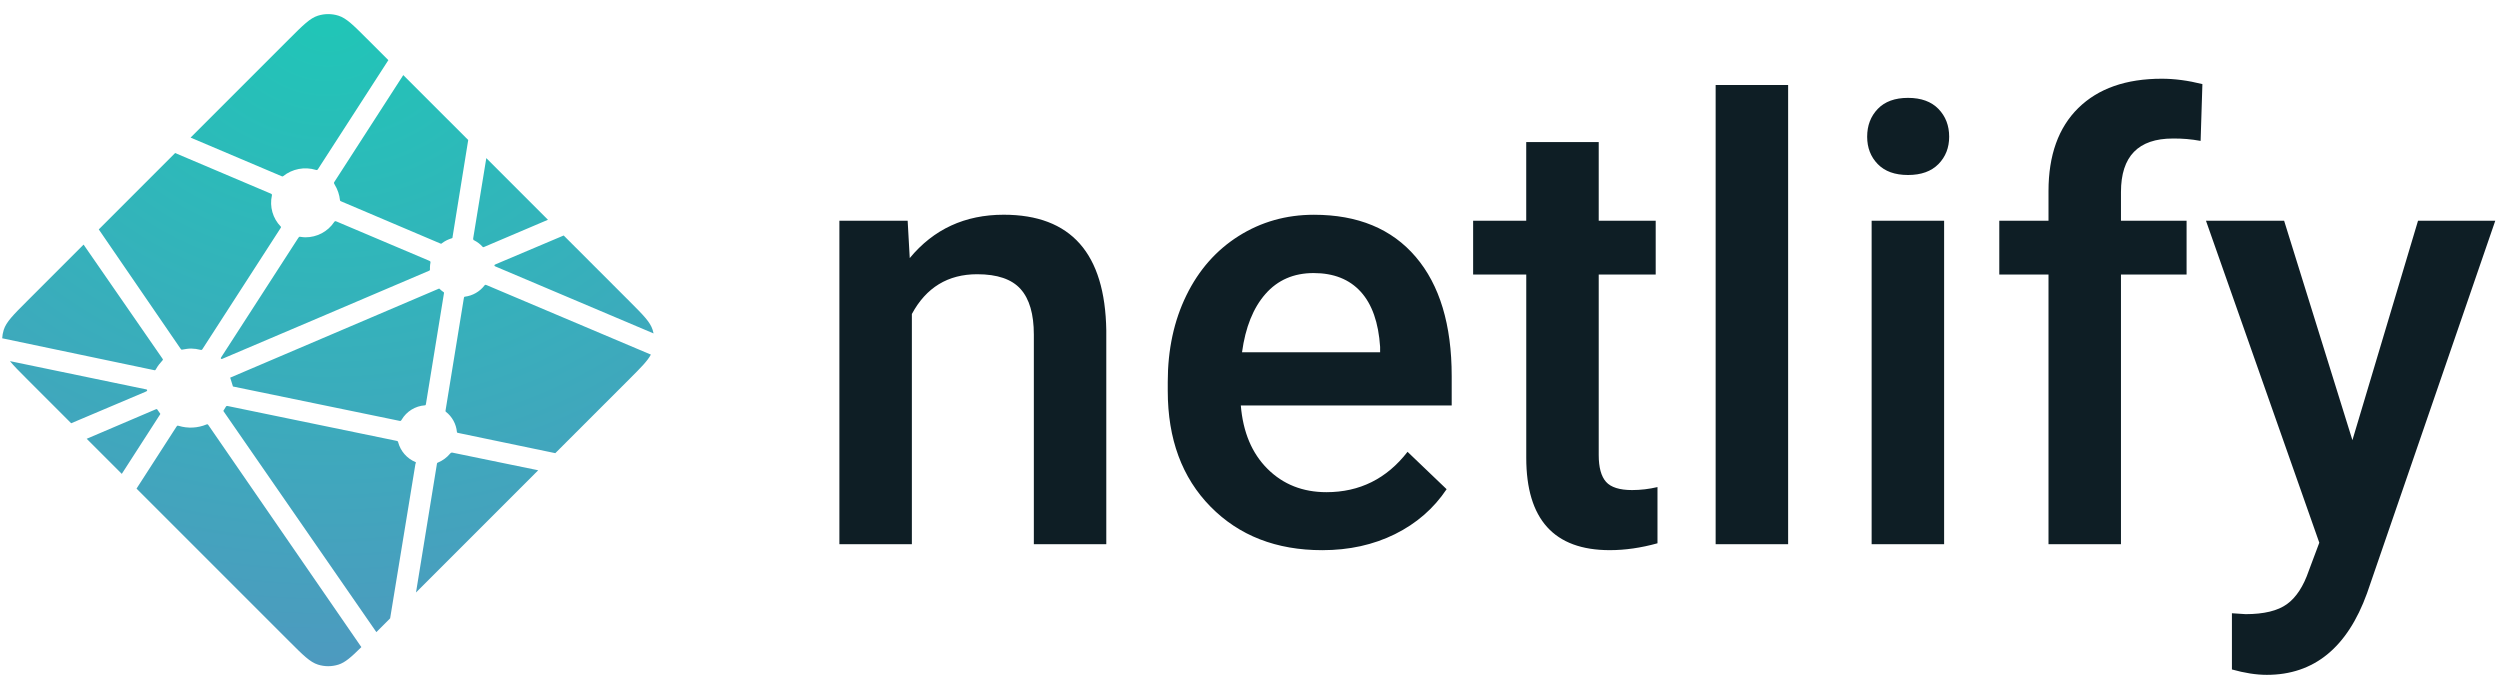
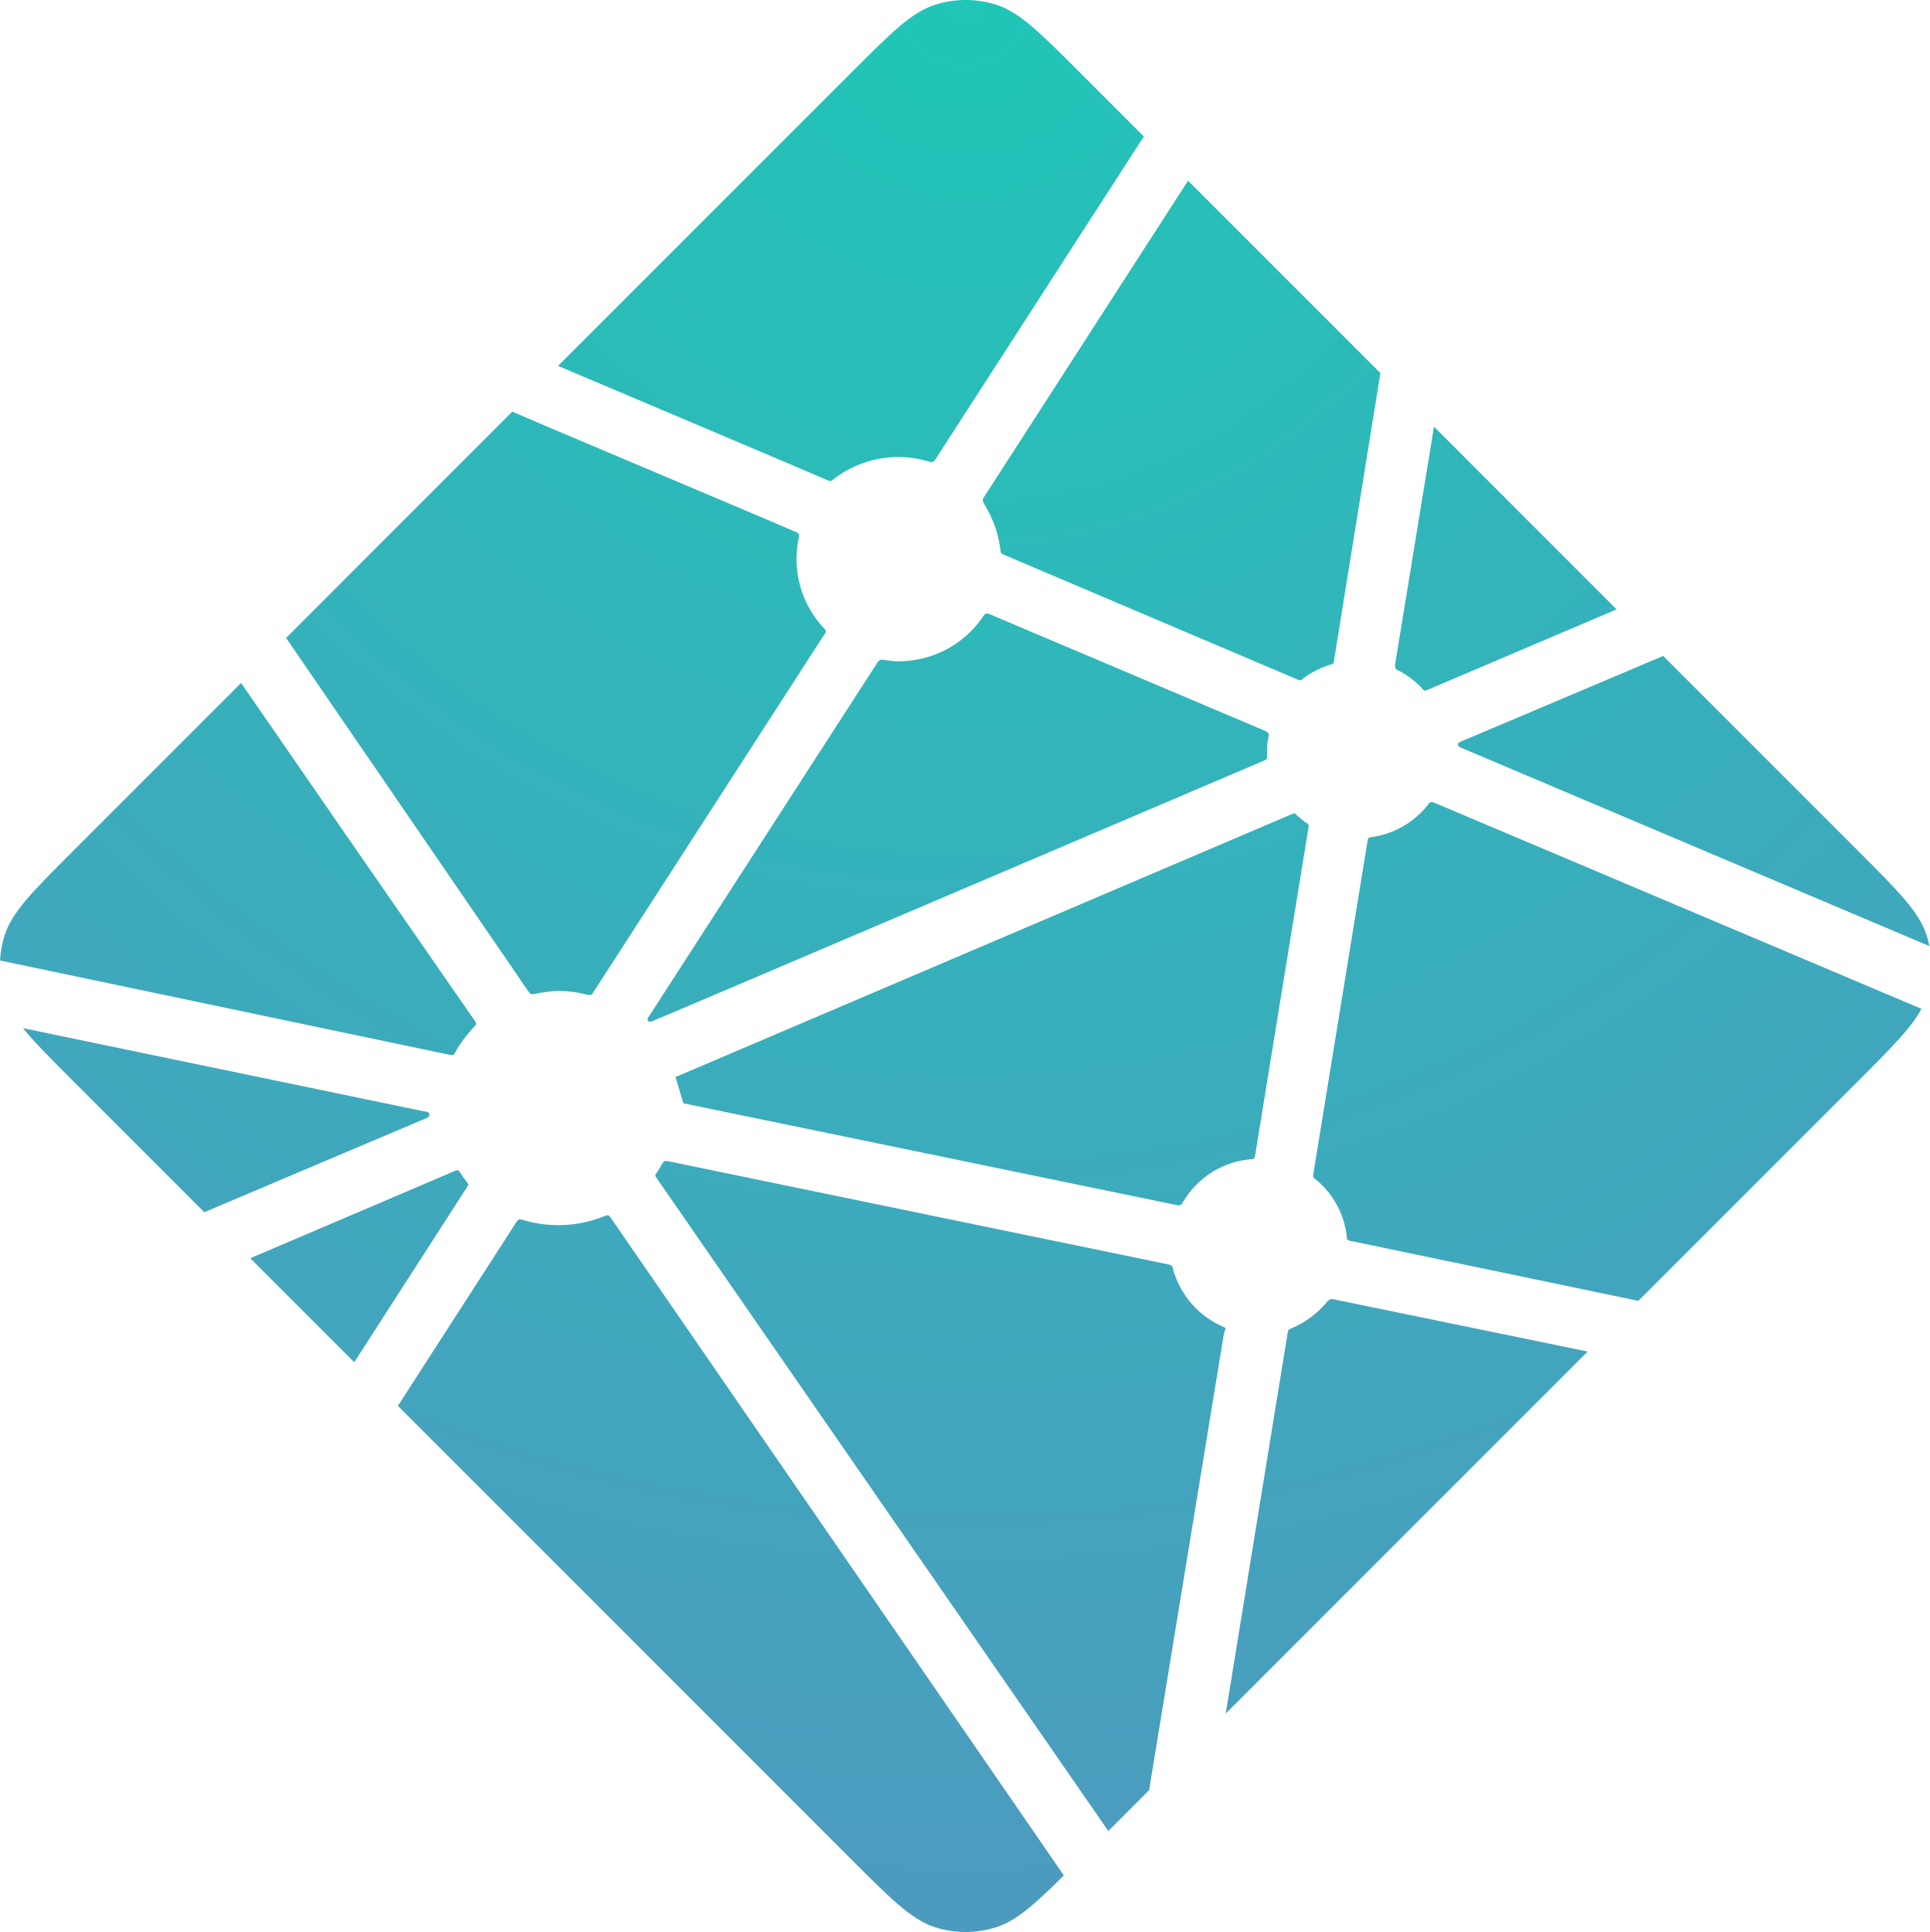
- <svg xmlns="http://www.w3.org/2000/svg" width="147" height="40">
-   <radialGradient id="a" cy="0%" r="100.11%" gradientTransform="matrix(0 .9989 -1.152 0 .5 -.5)">
-     <stop offset="0" stop-color="#20c6b7" />
-     <stop offset="1" stop-color="#4d9abf" />
+ <svg xmlns="http://www.w3.org/2000/svg" width="38.301" height="38.343" version="1.1" id="svg21">
+   <defs id="defs25" />
+   <radialGradient id="a" cy="0.828" r="38.364" gradientTransform="matrix(0.9994504,0,0,1.00055,-0.831,-0.8289323)" cx="19.992" fx="19.992" fy="0.828" gradientUnits="userSpaceOnUse">
+     <stop offset="0" stop-color="#20c6b7" id="stop10" />
+     <stop offset="1" stop-color="#4d9abf" id="stop12" />
  </radialGradient>
-   <g fill="none" fill-rule="evenodd">
-     <path fill="#0e1e25" d="m53.37 12.978.123 2.198c1.403-1.7 3.245-2.55 5.525-2.55 3.951 0 5.962 2.268 6.032 6.804v12.568h-4.26v-12.322c0-1.207-.26-2.1-.78-2.681-.52-.58-1.371-.87-2.552-.87-1.719 0-3 .78-3.84 2.338v13.535h-4.262v-19.02h4.016zm24.378 19.372c-2.7 0-4.89-.852-6.567-2.557-1.678-1.705-2.517-3.976-2.517-6.812v-.527c0-1.898.365-3.595 1.096-5.089.73-1.494 1.757-2.657 3.078-3.49 1.321-.831 2.794-1.247 4.42-1.247 2.583 0 4.58.826 5.988 2.478 1.41 1.653 2.114 3.99 2.114 7.014v1.723h-12.4c.13 1.57.652 2.812 1.57 3.726s2.073 1.371 3.464 1.371c1.952 0 3.542-.79 4.77-2.373l2.297 2.198c-.76 1.136-1.774 2.018-3.042 2.645-1.269.627-2.692.94-4.27.94zm-.508-16.294c-1.17 0-2.113.41-2.832 1.23-.72.82-1.178 1.963-1.377 3.428h8.12v-.317c-.094-1.43-.474-2.51-1.14-3.243-.667-.732-1.59-1.098-2.771-1.098zm16.765-7.7v4.623h3.35v3.164h-3.35v10.617c0 .726.144 1.25.43 1.573.286.322.798.483 1.535.483a6.55 6.55 0 0 0 1.49-.176v3.305c-.97.27-1.905.404-2.806.404-3.273 0-4.91-1.81-4.91-5.431v-10.776h-3.124v-3.164h3.122v-4.623h4.261zm11.137 23.643h-4.262v-27h4.262zm9.172 0h-4.262v-19.02h4.262zm-4.525-23.96c0-.655.207-1.2.622-1.634.416-.433 1.009-.65 1.78-.65.772 0 1.368.217 1.79.65.42.434.63.979.63 1.635 0 .644-.21 1.18-.63 1.608-.422.428-1.018.642-1.79.642-.771 0-1.364-.214-1.78-.642-.415-.427-.622-.964-.622-1.608zm10.663 23.96v-15.857h-2.894v-3.164h2.894v-1.74c0-2.11.584-3.738 1.753-4.887 1.17-1.148 2.806-1.722 4.91-1.722.749 0 1.544.105 2.386.316l-.105 3.34a8.375 8.375 0 0 0 -1.631-.14c-2.035 0-3.052 1.048-3.052 3.146v1.687h3.858v3.164h-3.858v15.856h-4.261zm17.87-6.117 3.858-12.903h4.542l-7.54 21.903c-1.158 3.199-3.122 4.799-5.893 4.799-.62 0-1.304-.106-2.052-.317v-3.305l.807.053c1.075 0 1.885-.196 2.429-.589.543-.392.973-1.051 1.289-1.977l.613-1.635-6.664-18.932h4.595z" />
-     <path fill="url(#a)" fill-rule="nonzero" d="m28.589 14.135-.014-.006c-.008-.003-.016-.006-.023-.013a.11.11 0 0 1 -.028-.093l.773-4.726 3.625 3.626-3.77 1.604a.083.083 0 0 1 -.033.006h-.015c-.005-.003-.01-.007-.02-.017a1.716 1.716 0 0 0 -.495-.381zm5.258-.288 3.876 3.876c.805.806 1.208 1.208 1.355 1.674.022.069.04.138.054.209l-9.263-3.923a.728.728 0 0 0 -.015-.006c-.037-.015-.08-.032-.08-.07s.044-.056.081-.071l.012-.005zm5.127 7.003c-.2.376-.59.766-1.25 1.427l-4.37 4.369-5.652-1.177-.03-.006c-.05-.008-.103-.017-.103-.062a1.706 1.706 0 0 0 -.655-1.193c-.023-.023-.017-.059-.01-.092 0-.005 0-.01.002-.014l1.063-6.526.004-.022c.006-.05.015-.108.06-.108a1.73 1.73 0 0 0 1.16-.665c.009-.01.015-.021.027-.027.032-.015.07 0 .103.014l9.65 4.082zm-6.625 6.801-7.186 7.186 1.23-7.56.002-.01c.001-.01.003-.02.006-.029.01-.024.036-.034.061-.044l.012-.005a1.85 1.85 0 0 0 .695-.517c.024-.028.053-.055.09-.06a.09.09 0 0 1 .029 0l5.06 1.04zm-8.707 8.707-.81.81-8.955-12.942a.424.424 0 0 0 -.01-.014c-.014-.019-.029-.038-.026-.06 0-.016.011-.03.022-.042l.01-.013c.027-.04.05-.08.075-.123l.02-.035.003-.003c.014-.024.027-.047.051-.06.021-.01.05-.006.073-.001l9.921 2.046a.164.164 0 0 1 .076.033c.013.013.016.027.019.043a1.757 1.757 0 0 0 1.028 1.175c.028.014.016.045.003.078a.238.238 0 0 0 -.015.045c-.125.76-1.197 7.298-1.485 9.063zm-1.692 1.691c-.597.591-.949.904-1.347 1.03a2 2 0 0 1 -1.206 0c-.466-.148-.869-.55-1.674-1.356l-8.993-8.993 2.349-3.643c.011-.018.022-.034.04-.047.025-.018.061-.01.091 0a2.434 2.434 0 0 0 1.638-.083c.027-.01.054-.017.075.002a.19.19 0 0 1 .028.032l8.999 13.059zm-14.087-10.186-2.063-2.063 4.074-1.738a.084.084 0 0 1 .033-.007c.034 0 .054.034.072.065a2.91 2.91 0 0 0 .13.184l.013.016c.012.017.004.034-.008.05l-2.25 3.493zm-2.976-2.976-2.61-2.61c-.444-.444-.766-.766-.99-1.043l7.936 1.646a.84.84 0 0 0 .03.005c.049.008.103.017.103.063 0 .05-.059.073-.109.092l-.023.01zm-4.056-4.995a2 2 0 0 1 .09-.495c.148-.466.55-.868 1.356-1.674l3.34-3.34a2175.525 2175.525 0 0 0 4.626 6.687c.027.036.057.076.026.106-.146.161-.292.337-.395.528a.16.16 0 0 1 -.05.062c-.013.008-.027.005-.042.002h-.002l-8.949-1.877zm5.68-6.403 4.489-4.491c.423.185 1.96.834 3.333 1.414 1.04.44 1.988.84 2.286.97.03.012.057.024.07.054.008.018.004.041 0 .06a2.003 2.003 0 0 0 .523 1.828c.03.03 0 .073-.026.11l-.014.021-4.56 7.063c-.012.02-.023.037-.043.05-.024.015-.058.008-.086.001a2.274 2.274 0 0 0 -.543-.074c-.164 0-.342.03-.522.063h-.001c-.02.003-.038.007-.054-.005a.21.21 0 0 1 -.045-.051l-4.808-7.013zm5.398-5.398 5.814-5.814c.805-.805 1.208-1.208 1.674-1.355a2 2 0 0 1 1.206 0c.466.147.869.55 1.674 1.355l1.26 1.26-4.135 6.404a.155.155 0 0 1 -.041.048c-.025.017-.06.01-.09 0a2.097 2.097 0 0 0 -1.92.37c-.027.028-.067.012-.101-.003-.54-.235-4.74-2.01-5.341-2.265zm12.506-3.676 3.818 3.818-.92 5.698v.015a.135.135 0 0 1 -.008.038c-.01.02-.03.024-.05.03a1.83 1.83 0 0 0 -.548.273.154.154 0 0 0 -.02.017c-.011.012-.022.023-.04.025a.114.114 0 0 1 -.043-.007l-5.818-2.472-.011-.005c-.037-.015-.081-.033-.081-.071a2.198 2.198 0 0 0 -.31-.915c-.028-.046-.059-.094-.035-.141zm-3.932 8.606 5.454 2.31c.03.014.063.027.076.058a.106.106 0 0 1 0 .057c-.016.08-.03.171-.03.263v.153c0 .038-.039.054-.075.069l-.011.004c-.864.369-12.13 5.173-12.147 5.173s-.035 0-.052-.017c-.03-.03 0-.072.027-.11a.76.76 0 0 0 .014-.02l4.482-6.94.008-.012c.026-.042.056-.089.104-.089l.045.007c.102.014.192.027.283.027.68 0 1.31-.331 1.69-.897a.16.16 0 0 1 .034-.04c.027-.02.067-.01.098.004zm-6.246 9.185 12.28-5.237s.018 0 .035.017c.067.067.124.112.179.154l.027.017c.025.014.05.03.052.056 0 .01 0 .016-.002.025l-1.052 6.462-.004.026c-.007.05-.014.107-.061.107a1.729 1.729 0 0 0 -1.373.847l-.005.008c-.014.023-.027.045-.05.057-.021.01-.048.006-.07.001l-9.793-2.02c-.01-.002-.152-.519-.163-.52z" transform="translate(-.702)" />
-   </g>
+   <path fill="url(#a)" fill-rule="nonzero" d="m 27.758,13.306 -0.014,-0.006 c -0.008,-0.003 -0.016,-0.006 -0.023,-0.013 a 0.11,0.11 0 0 1 -0.028,-0.093 l 0.773,-4.726 3.625,3.626 -3.77,1.604 a 0.083,0.083 0 0 1 -0.033,0.006 h -0.015 c -0.005,-0.003 -0.01,-0.007 -0.02,-0.017 a 1.716,1.716 0 0 0 -0.495,-0.381 z m 5.258,-0.288 3.876,3.876 c 0.805,0.806 1.208,1.208 1.355,1.674 0.022,0.069 0.04,0.138 0.054,0.209 l -9.263,-3.923 a 0.728,0.728 0 0 0 -0.015,-0.006 c -0.037,-0.015 -0.08,-0.032 -0.08,-0.07 0,-0.038 0.044,-0.056 0.081,-0.071 l 0.012,-0.005 z m 5.127,7.003 c -0.2,0.376 -0.59,0.766 -1.25,1.427 l -4.37,4.369 -5.652,-1.177 -0.03,-0.006 c -0.05,-0.008 -0.103,-0.017 -0.103,-0.062 a 1.706,1.706 0 0 0 -0.655,-1.193 c -0.023,-0.023 -0.017,-0.059 -0.01,-0.092 0,-0.005 0,-0.01 0.002,-0.014 l 1.063,-6.526 0.004,-0.022 c 0.006,-0.05 0.015,-0.108 0.06,-0.108 a 1.73,1.73 0 0 0 1.16,-0.665 c 0.009,-0.01 0.015,-0.021 0.027,-0.027 0.032,-0.015 0.07,0 0.103,0.014 l 9.65,4.082 z m -6.625,6.801 -7.186,7.186 1.23,-7.56 0.002,-0.01 c 0.001,-0.01 0.003,-0.02 0.006,-0.029 0.01,-0.024 0.036,-0.034 0.061,-0.044 l 0.012,-0.005 a 1.85,1.85 0 0 0 0.695,-0.517 c 0.024,-0.028 0.053,-0.055 0.09,-0.06 a 0.09,0.09 0 0 1 0.029,0 l 5.06,1.04 z m -8.707,8.707 -0.81,0.81 -8.955,-12.942 a 0.424,0.424 0 0 0 -0.01,-0.014 c -0.014,-0.019 -0.029,-0.038 -0.026,-0.06 0,-0.016 0.011,-0.03 0.022,-0.042 l 0.01,-0.013 c 0.027,-0.04 0.05,-0.08 0.075,-0.123 l 0.02,-0.035 0.003,-0.003 c 0.014,-0.024 0.027,-0.047 0.051,-0.06 0.021,-0.01 0.05,-0.006 0.073,-10e-4 l 9.921,2.046 a 0.164,0.164 0 0 1 0.076,0.033 c 0.013,0.013 0.016,0.027 0.019,0.043 a 1.757,1.757 0 0 0 1.028,1.175 c 0.028,0.014 0.016,0.045 0.003,0.078 a 0.238,0.238 0 0 0 -0.015,0.045 c -0.125,0.76 -1.197,7.298 -1.485,9.063 z m -1.692,1.691 c -0.597,0.591 -0.949,0.904 -1.347,1.03 a 2,2 0 0 1 -1.206,0 c -0.466,-0.148 -0.869,-0.55 -1.674,-1.356 l -8.993,-8.993 2.349,-3.643 c 0.011,-0.018 0.022,-0.034 0.04,-0.047 0.025,-0.018 0.061,-0.01 0.091,0 a 2.434,2.434 0 0 0 1.638,-0.083 c 0.027,-0.01 0.054,-0.017 0.075,0.002 a 0.19,0.19 0 0 1 0.028,0.032 l 8.999,13.059 z m -14.087,-10.186 -2.063,-2.063 4.074,-1.738 a 0.084,0.084 0 0 1 0.033,-0.007 c 0.034,0 0.054,0.034 0.072,0.065 a 2.91,2.91 0 0 0 0.13,0.184 l 0.013,0.016 c 0.012,0.017 0.004,0.034 -0.008,0.05 l -2.25,3.493 z m -2.976,-2.976 -2.61,-2.61 c -0.444,-0.444 -0.766,-0.766 -0.99,-1.043 l 7.936,1.646 a 0.84,0.84 0 0 0 0.03,0.005 c 0.049,0.008 0.103,0.017 0.103,0.063 0,0.05 -0.059,0.073 -0.109,0.092 l -0.023,0.01 z M 0,19.063 a 2,2 0 0 1 0.09,-0.495 c 0.148,-0.466 0.55,-0.868 1.356,-1.674 l 3.34,-3.34 a 2175.525,2175.525 0 0 0 4.626,6.687 c 0.027,0.036 0.057,0.076 0.026,0.106 -0.146,0.161 -0.292,0.337 -0.395,0.528 a 0.16,0.16 0 0 1 -0.05,0.062 c -0.013,0.008 -0.027,0.005 -0.042,0.002 H 8.949 L 0,19.062 Z m 5.68,-6.403 4.489,-4.491 c 0.423,0.185 1.96,0.834 3.333,1.414 1.04,0.44 1.988,0.84 2.286,0.97 0.03,0.012 0.057,0.024 0.07,0.054 0.008,0.018 0.004,0.041 0,0.06 a 2.003,2.003 0 0 0 0.523,1.828 c 0.03,0.03 0,0.073 -0.026,0.11 l -0.014,0.021 -4.56,7.063 c -0.012,0.02 -0.023,0.037 -0.043,0.05 -0.024,0.015 -0.058,0.008 -0.086,0.001 a 2.274,2.274 0 0 0 -0.543,-0.074 c -0.164,0 -0.342,0.03 -0.522,0.063 h -10e-4 c -0.02,0.003 -0.038,0.007 -0.054,-0.005 a 0.21,0.21 0 0 1 -0.045,-0.051 l -4.808,-7.013 z m 5.398,-5.398 5.814,-5.814 C 17.697,0.643 18.1,0.24 18.566,0.093 a 2,2 0 0 1 1.206,0 c 0.466,0.147 0.869,0.55 1.674,1.355 l 1.26,1.26 -4.135,6.404 a 0.155,0.155 0 0 1 -0.041,0.048 c -0.025,0.017 -0.06,0.01 -0.09,0 a 2.097,2.097 0 0 0 -1.92,0.37 c -0.027,0.028 -0.067,0.012 -0.101,-0.003 -0.54,-0.235 -4.74,-2.01 -5.341,-2.265 z m 12.506,-3.676 3.818,3.818 -0.92,5.698 v 0.015 a 0.135,0.135 0 0 1 -0.008,0.038 c -0.01,0.02 -0.03,0.024 -0.05,0.03 a 1.83,1.83 0 0 0 -0.548,0.273 0.154,0.154 0 0 0 -0.02,0.017 c -0.011,0.012 -0.022,0.023 -0.04,0.025 a 0.114,0.114 0 0 1 -0.043,-0.007 l -5.818,-2.472 -0.011,-0.005 c -0.037,-0.015 -0.081,-0.033 -0.081,-0.071 a 2.198,2.198 0 0 0 -0.31,-0.915 c -0.028,-0.046 -0.059,-0.094 -0.035,-0.141 z m -3.932,8.606 5.454,2.31 c 0.03,0.014 0.063,0.027 0.076,0.058 a 0.106,0.106 0 0 1 0,0.057 c -0.016,0.08 -0.03,0.171 -0.03,0.263 v 0.153 c 0,0.038 -0.039,0.054 -0.075,0.069 l -0.011,0.004 c -0.864,0.369 -12.13,5.173 -12.147,5.173 -0.017,0 -0.035,0 -0.052,-0.017 -0.03,-0.03 0,-0.072 0.027,-0.11 a 0.76,0.76 0 0 0 0.014,-0.02 l 4.482,-6.94 0.008,-0.012 c 0.026,-0.042 0.056,-0.089 0.104,-0.089 l 0.045,0.007 c 0.102,0.014 0.192,0.027 0.283,0.027 0.68,0 1.31,-0.331 1.69,-0.897 a 0.16,0.16 0 0 1 0.034,-0.04 c 0.027,-0.02 0.067,-0.01 0.098,0.004 z m -6.246,9.185 12.28,-5.237 c 0,0 0.018,0 0.035,0.017 0.067,0.067 0.124,0.112 0.179,0.154 l 0.027,0.017 c 0.025,0.014 0.05,0.03 0.052,0.056 0,0.01 0,0.016 -0.002,0.025 l -1.052,6.462 -0.004,0.026 c -0.007,0.05 -0.014,0.107 -0.061,0.107 a 1.729,1.729 0 0 0 -1.373,0.847 l -0.005,0.008 c -0.014,0.023 -0.027,0.045 -0.05,0.057 -0.021,0.01 -0.048,0.006 -0.07,0.001 l -9.793,-2.02 c -0.01,-0.002 -0.152,-0.519 -0.163,-0.52 z" id="path17" style="fill:url(#a)" />
</svg>
